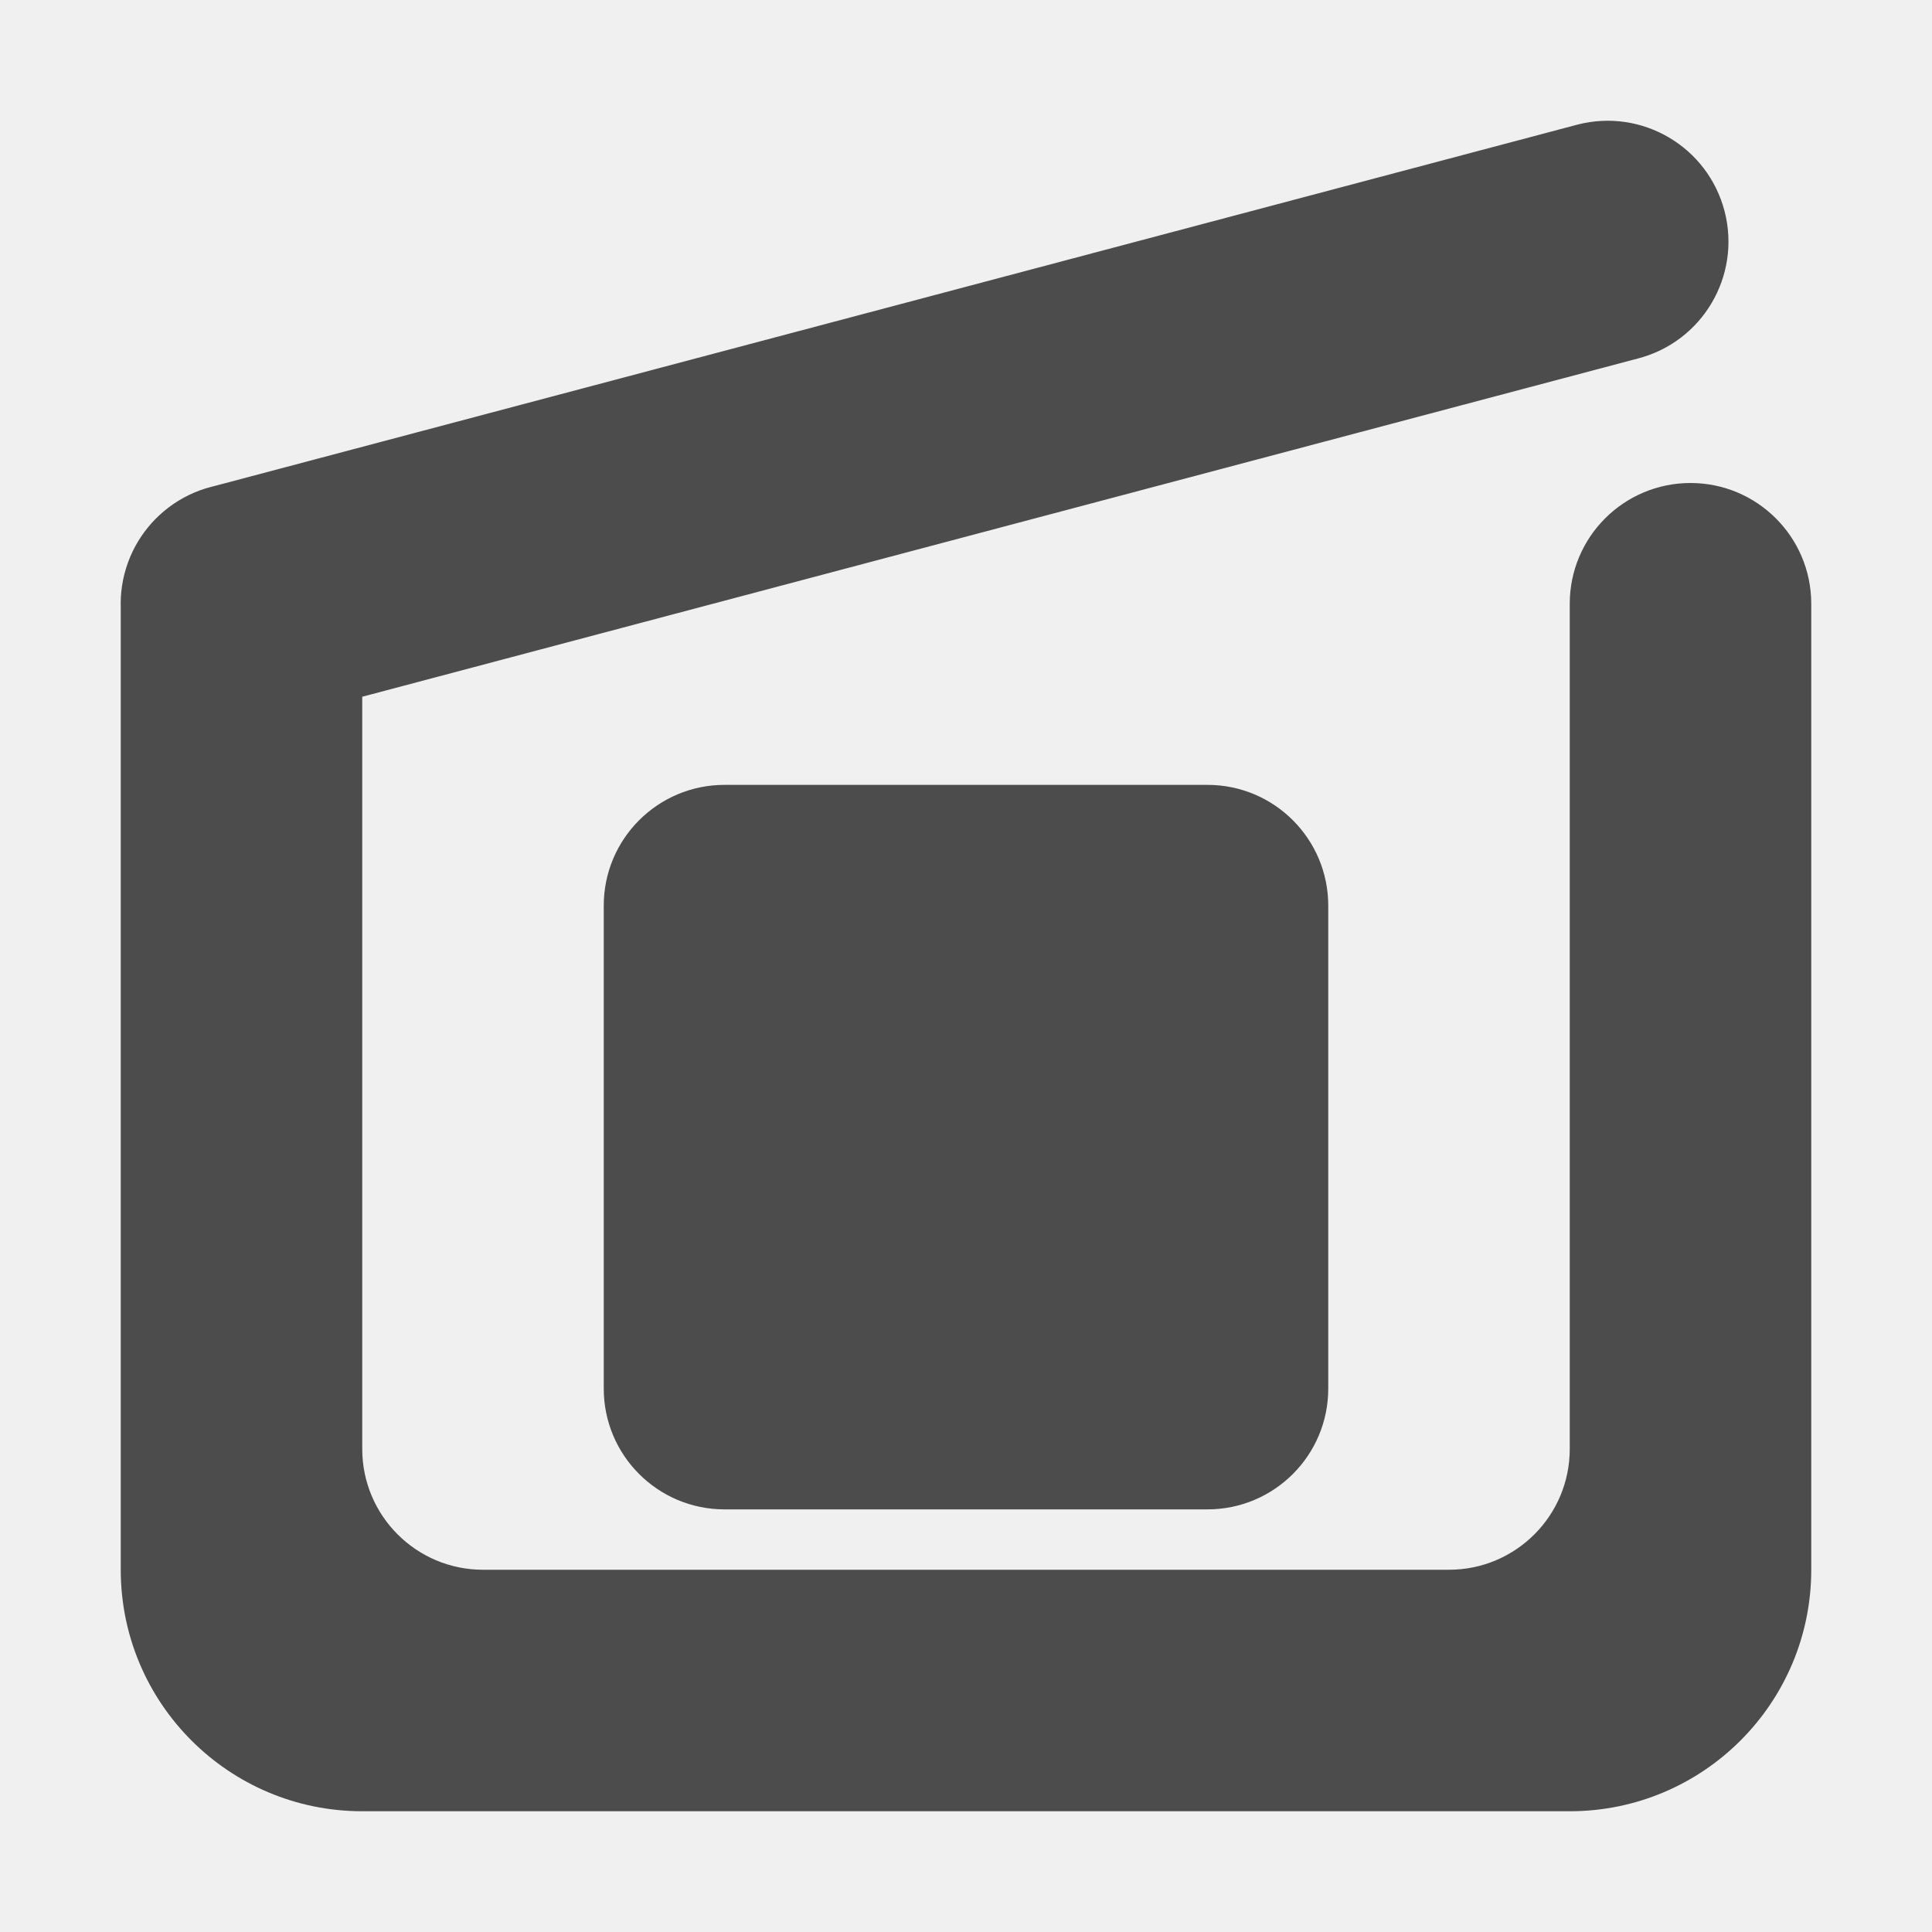
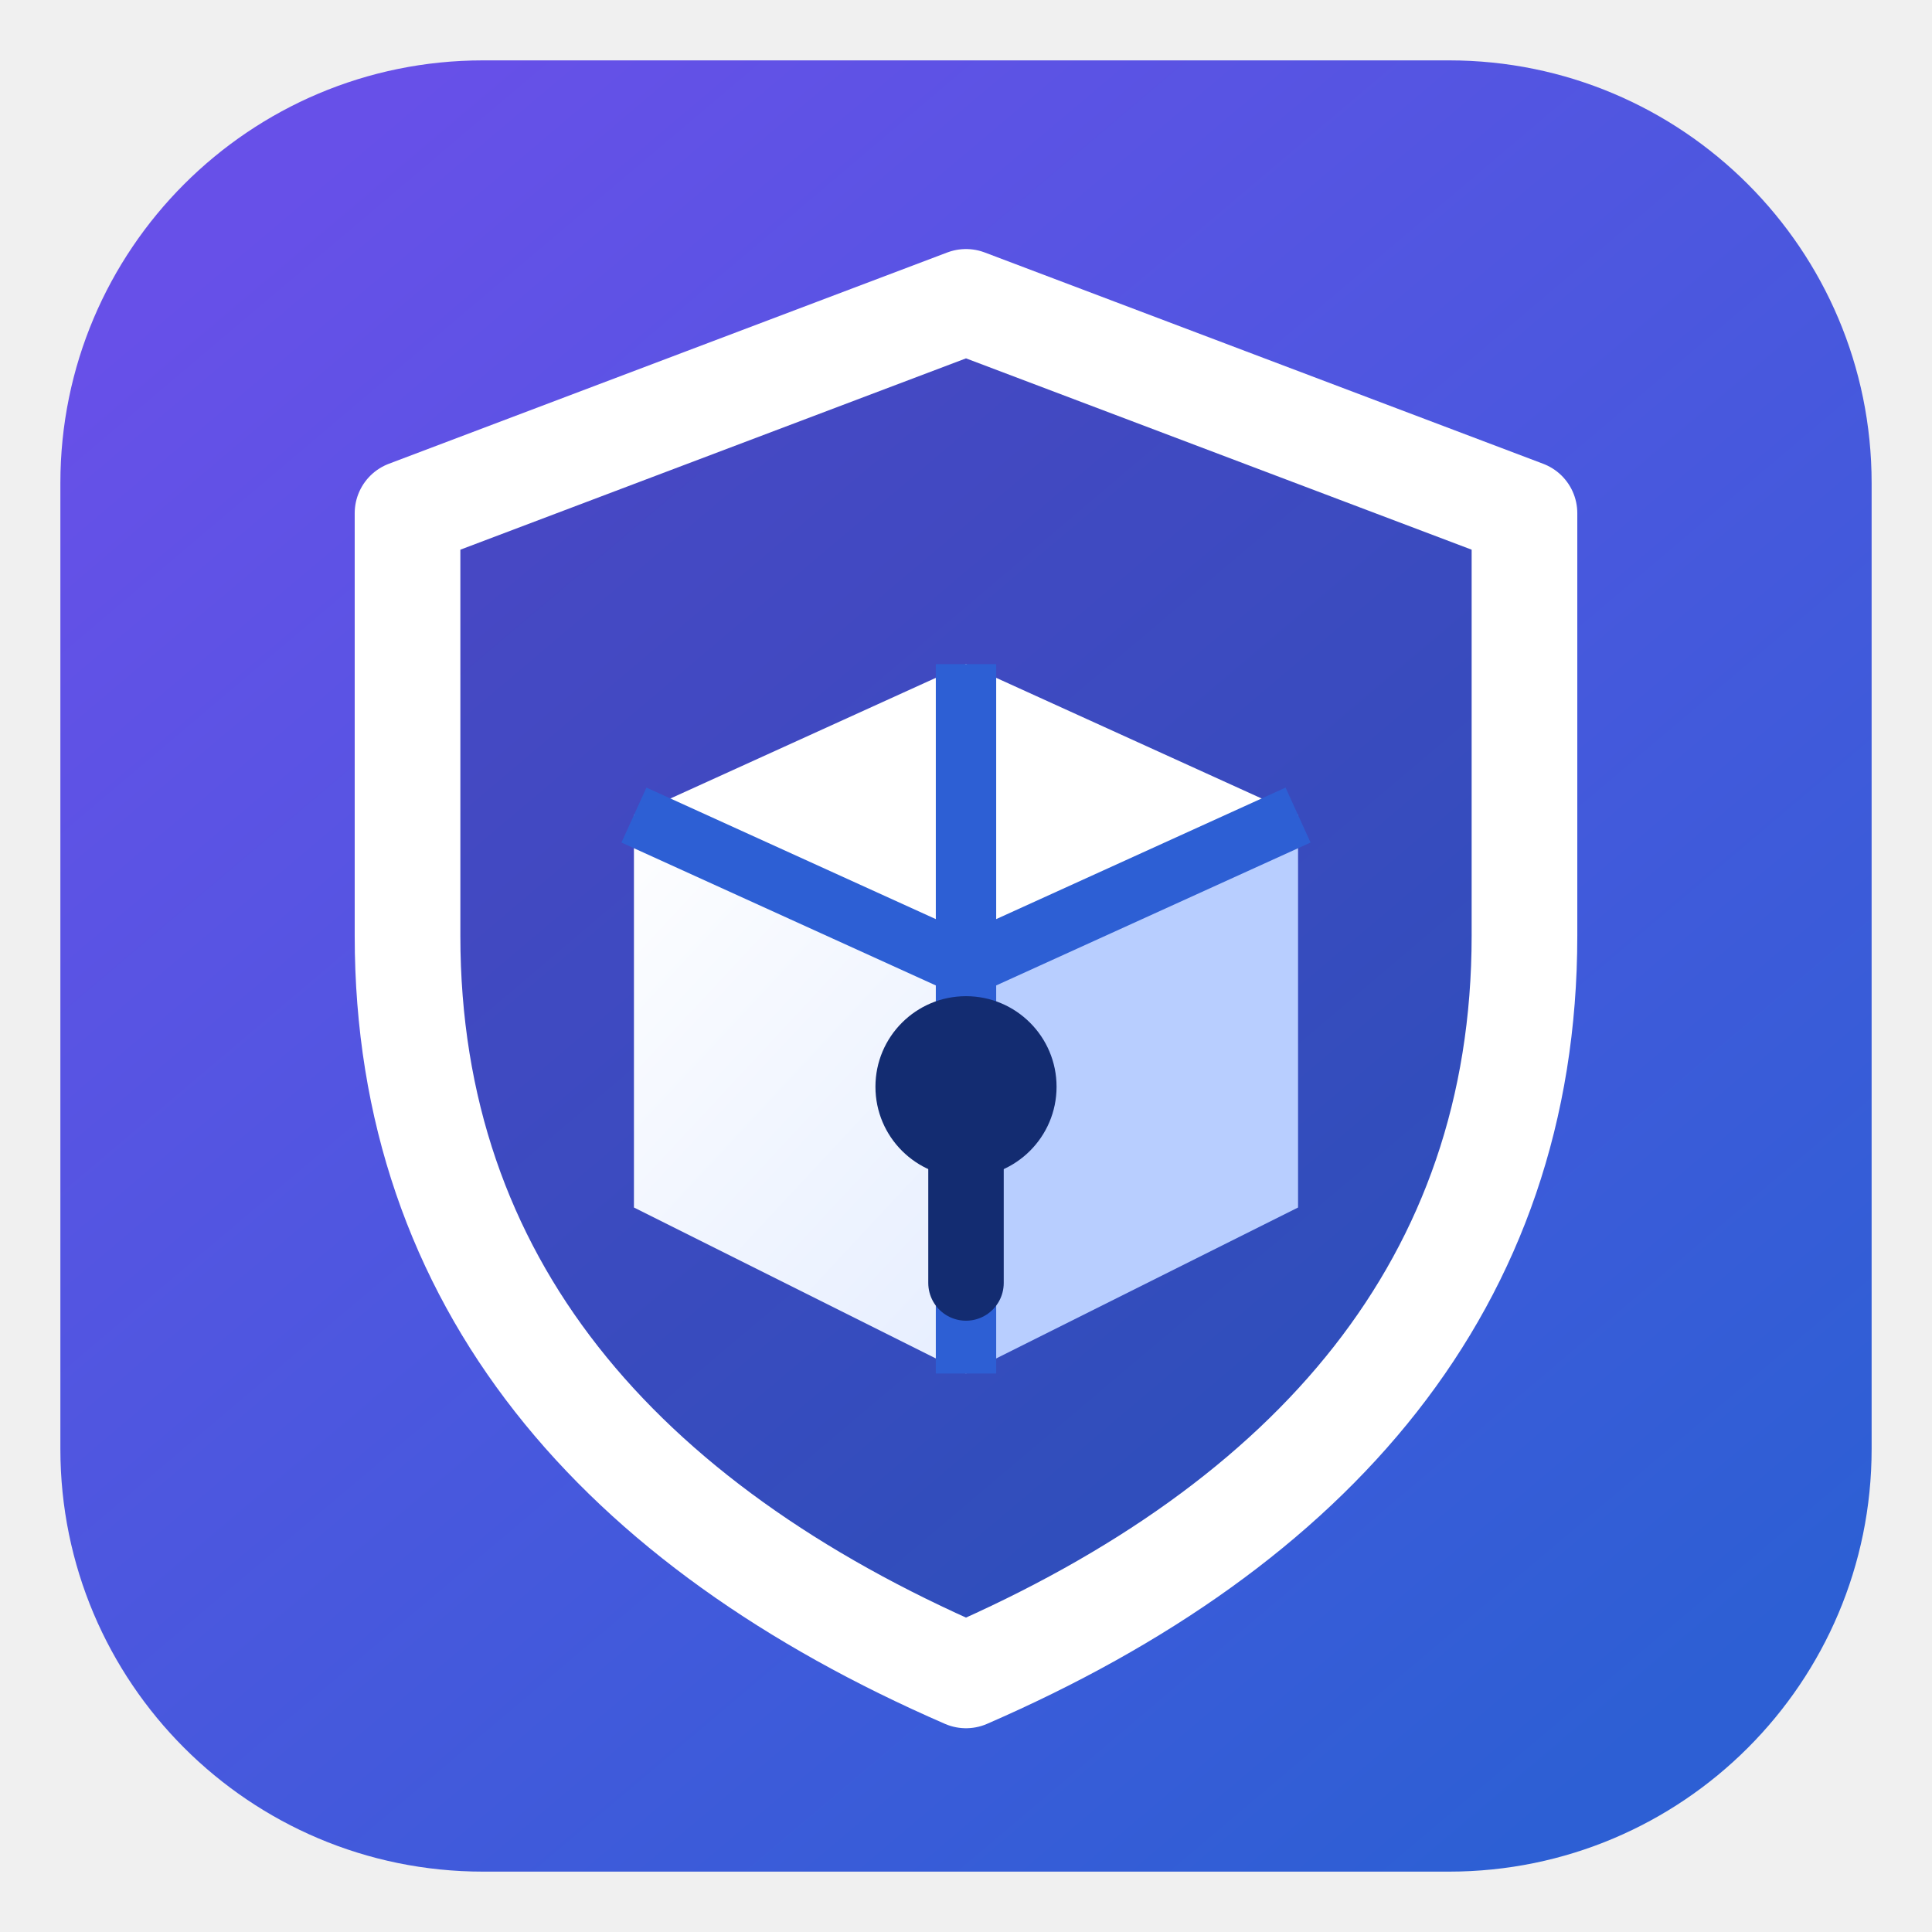
- <svg xmlns="http://www.w3.org/2000/svg" width="128px" height="128px" version="1.1" viewBox="0 0 16 16" fill="#4c4c4c" fill-opacity="context-fill-opacity">
-   <path d="M6 6.5h4a1 1 0 0 1 1 1v4a1 1 0 0 1 -1 1h-4a1 1 0 0 1 -1 -1v-4a1 1 0 0 1 1 -1" />
-   <path d="M1 5a1 1 0 0 1 2 0v7a1 1 0 0 0 1 1h8a1 1 0 0 0 1 -1v-7a1 1 0 0 1 2 0v8a2 2 0 0 1 -2 2h-10a2 2 0 0 1 -2 -2v-8M1.75 4.032l11.314 -3a1 1 0 0 1 0.5 1.937l-11.314 3a1 1 0 0 1 -0.5 -1.937" />
+ <svg xmlns="http://www.w3.org/2000/svg" width="128" height="128" viewBox="0 0 128 128" role="img" aria-labelledby="title">
+   <defs>
+     <linearGradient id="background" x1="20" y1="12" x2="108" y2="116" gradientUnits="userSpaceOnUse">
+       <stop stop-color="#6750E8" />
+       <stop offset="1" stop-color="#2D5FD4" />
+     </linearGradient>
+     <linearGradient id="container" x1="42" y1="50" x2="86" y2="91" gradientUnits="userSpaceOnUse">
+       <stop stop-color="#FFFFFF" />
+       <stop offset="1" stop-color="#DDE8FF" />
+     </linearGradient>
+   </defs>
+   <rect x="4" y="4" width="120" height="120" rx="28" fill="url(#background)" />
+   <path d="M64 20 101 34v28c0 23-14 39-37 49C41 101 27 85 27 62V34l37-14Z" fill="#132C71" fill-opacity=".28" stroke="#FFFFFF" stroke-width="7" stroke-linejoin="round" />
+   <path d="m42 54 22-10 22 10-22 10-22-10Z" fill="#FFFFFF" />
+   <path d="m42 54 22 10v27L42 80V54Z" fill="url(#container)" />
+   <path d="m86 54-22 10v27l22-11V54Z" fill="#B8CEFF" />
+   <path d="M64 44v47M42 54l22 10 22-10" fill="none" stroke="#2D5FD4" stroke-width="4" stroke-linejoin="round" />
+   <circle cx="64" cy="72" r="6" fill="#132C71" />
+   <path d="M64 77v8" stroke="#132C71" stroke-width="5" stroke-linecap="round" />
</svg>
